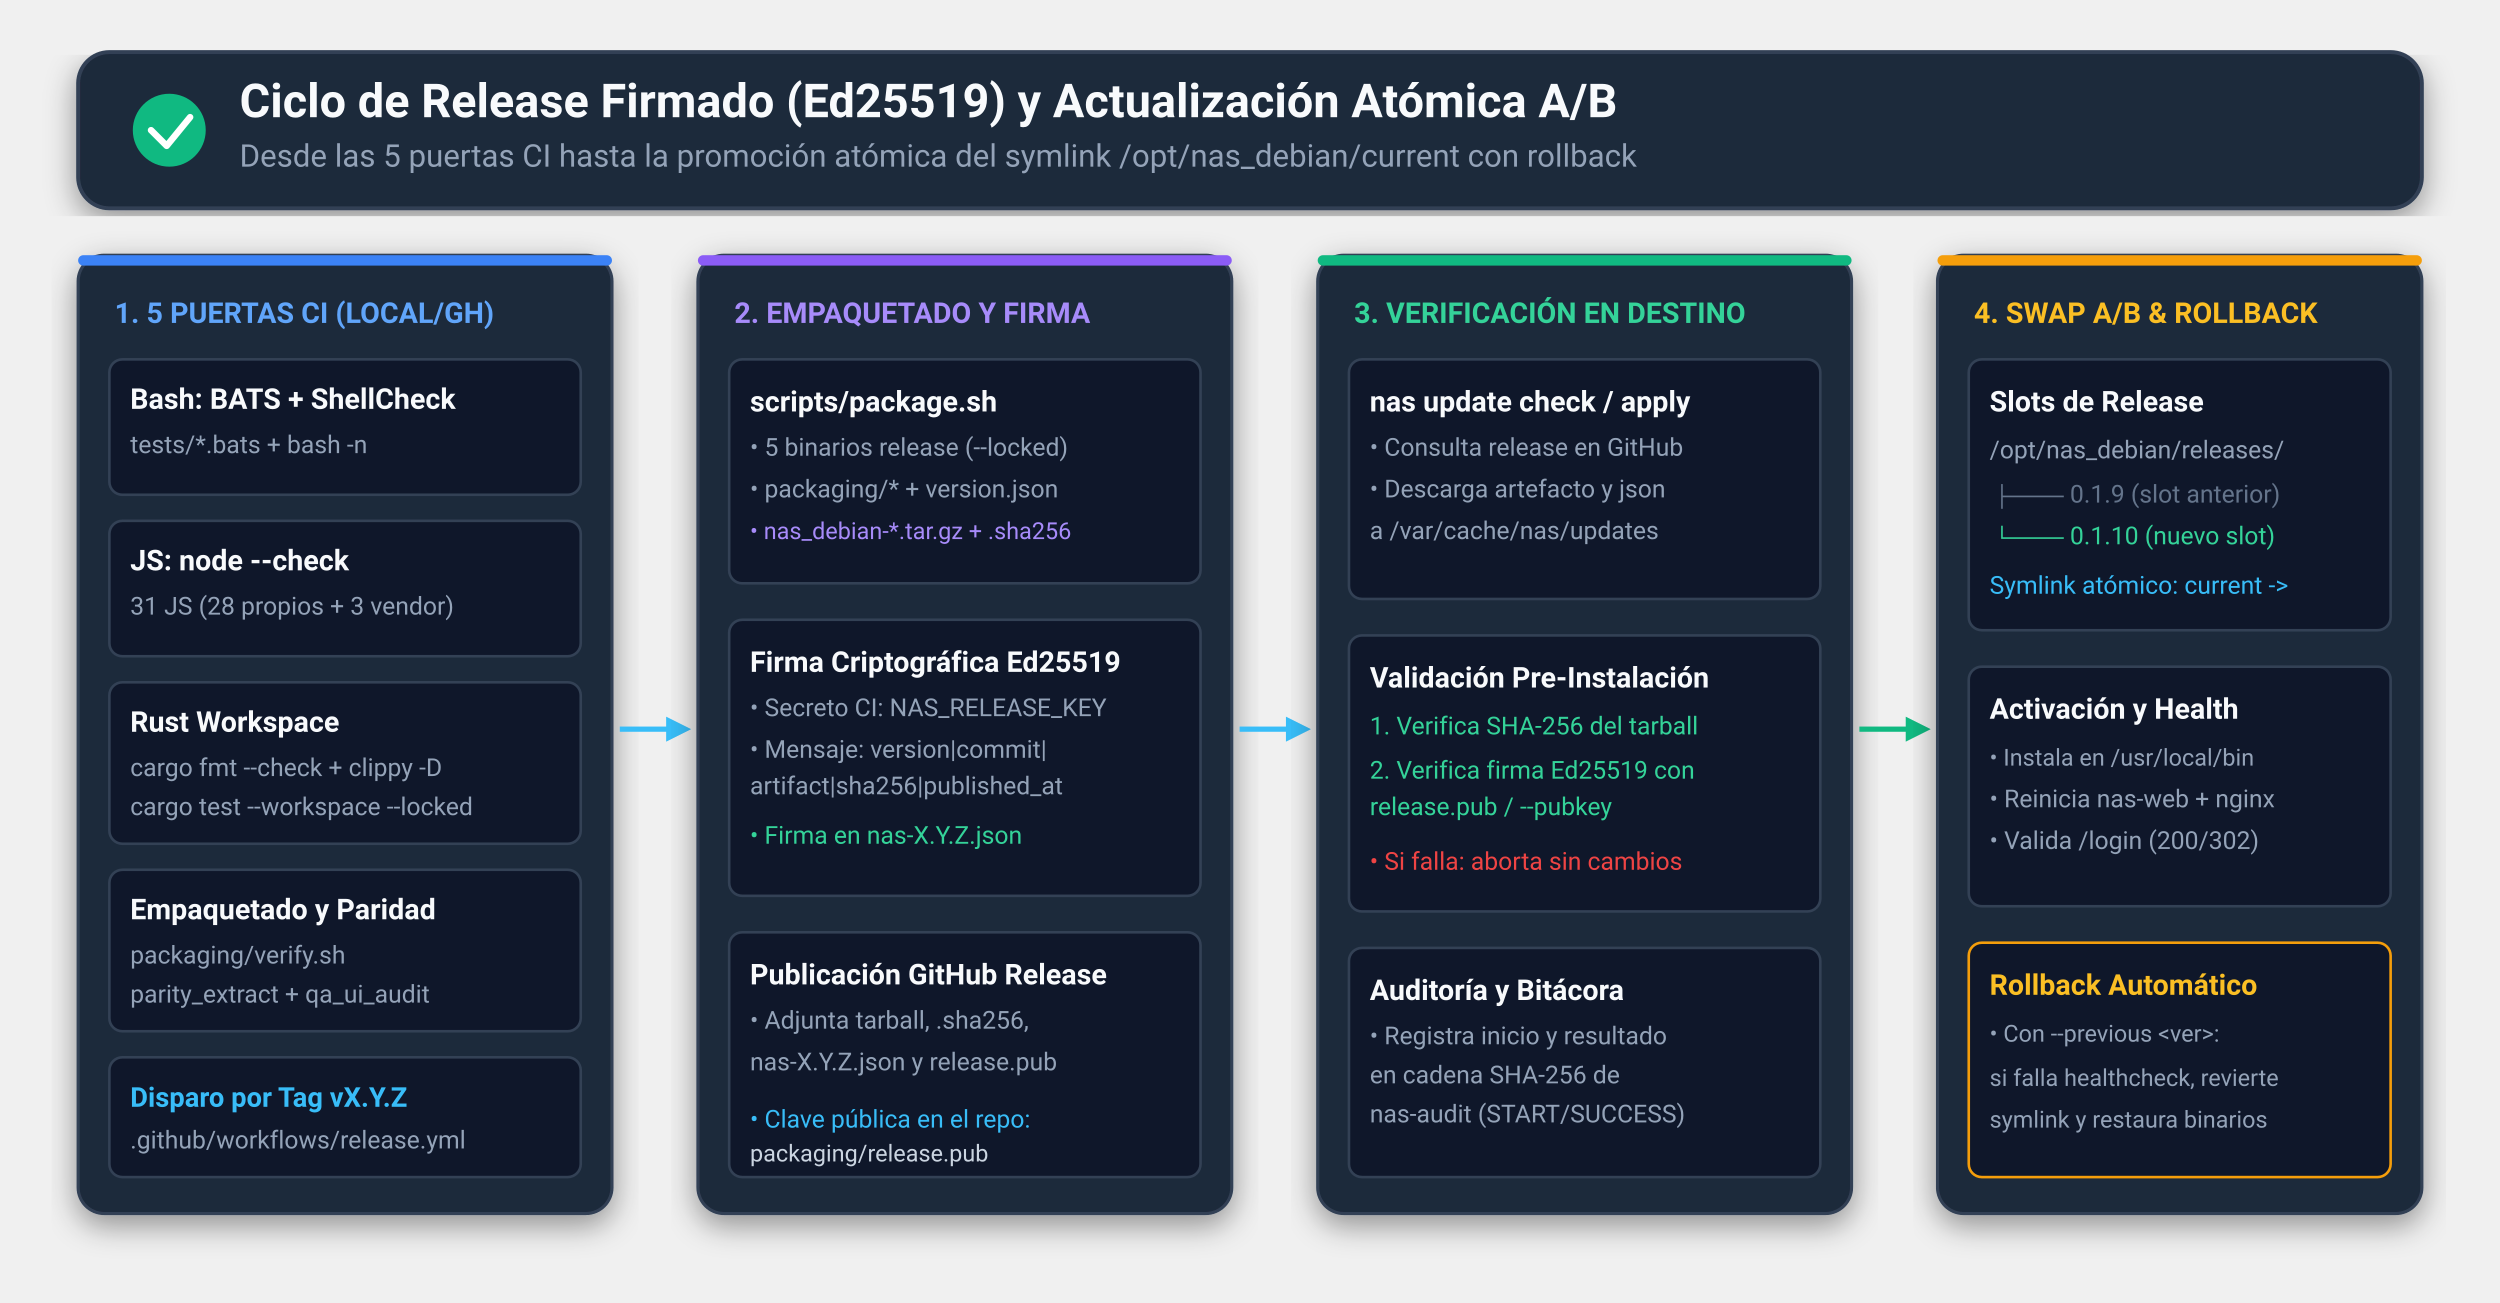
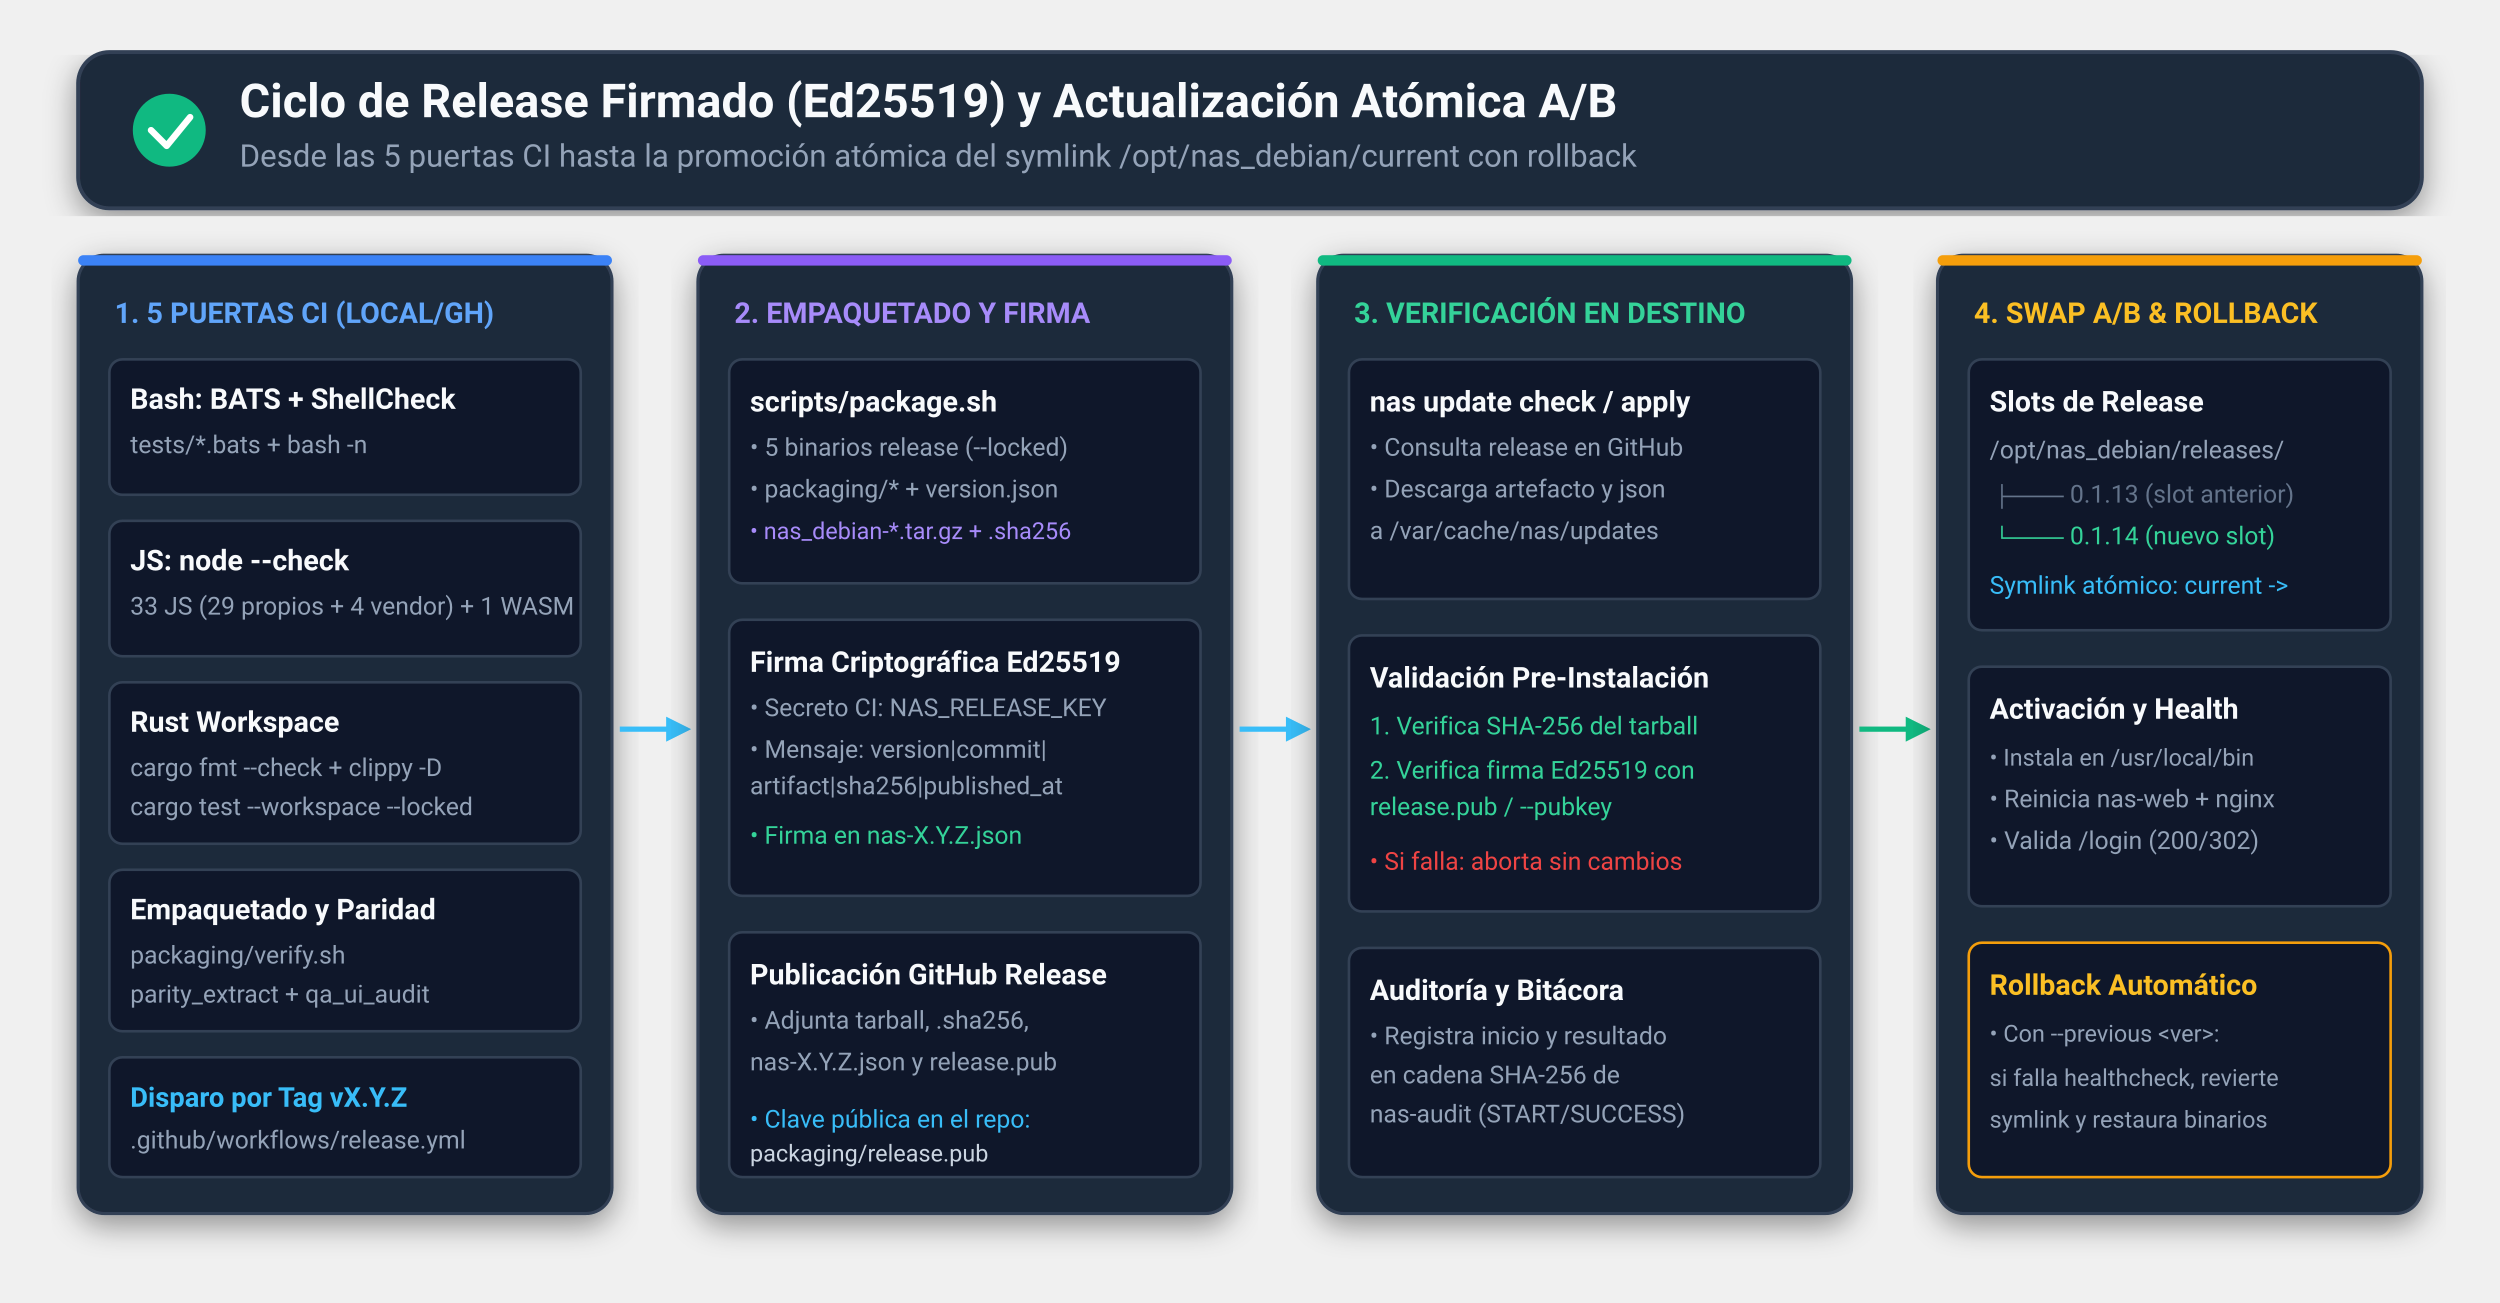
<svg xmlns="http://www.w3.org/2000/svg" viewBox="0 0 960 500" width="100%" height="100%" style="background:#0f172a; font-family:system-ui, -apple-system, 'Segoe UI', Roboto, Helvetica, Arial, sans-serif;">
  <defs>
    <filter id="shadow" x="-5%" y="-5%" width="110%" height="110%">
      <feDropShadow dx="0" dy="4" stdDeviation="6" flood-color="#000000" flood-opacity="0.4" />
    </filter>
    <marker id="arrow" viewBox="0 0 10 10" refX="6" refY="5" markerWidth="6" markerHeight="6" orient="auto-start-reverse">
      <path d="M 0 1 L 8 5 L 0 9 z" fill="#38bdf8" />
    </marker>
    <marker id="arrow-green" viewBox="0 0 10 10" refX="6" refY="5" markerWidth="6" markerHeight="6" orient="auto-start-reverse">
      <path d="M 0 1 L 8 5 L 0 9 z" fill="#10b981" />
    </marker>
    <marker id="arrow-amber" viewBox="0 0 10 10" refX="6" refY="5" markerWidth="6" markerHeight="6" orient="auto-start-reverse">
      <path d="M 0 1 L 8 5 L 0 9 z" fill="#f59e0b" />
    </marker>
  </defs>
  <rect x="30" y="20" width="900" height="60" rx="12" fill="#1e293b" stroke="#334155" stroke-width="1.5" filter="url(#shadow)" />
  <circle cx="65" cy="50" r="14" fill="#10b981" />
  <path d="M58 50 L64 56 L73 45" fill="none" stroke="#ffffff" stroke-width="2.5" stroke-linecap="round" stroke-linejoin="round" />
  <text x="92" y="45" fill="#f8fafc" font-size="18" font-weight="700">Ciclo de Release Firmado (Ed25519) y Actualización Atómica A/B</text>
  <text x="92" y="64" fill="#94a3b8" font-size="12">Desde las 5 puertas CI hasta la promoción atómica del symlink /opt/nas_debian/current con rollback</text>
  <g transform="translate(30, 98)">
    <rect width="205" height="368" rx="10" fill="#1e293b" stroke="#334155" stroke-width="1.2" filter="url(#shadow)" />
    <rect x="0" y="0" width="205" height="4" rx="2" fill="#3b82f6" />
    <text x="14" y="26" fill="#60a5fa" font-size="11" font-weight="700">1. 5 PUERTAS CI (LOCAL/GH)</text>
    <rect x="12" y="40" width="181" height="52" rx="5" fill="#0f172a" stroke="#334155" stroke-width="1" />
    <text x="20" y="59" fill="#f8fafc" font-size="11" font-weight="600">Bash: BATS + ShellCheck</text>
    <text x="20" y="76" fill="#94a3b8" font-size="9.5">tests/*.bats + bash -n</text>
    <rect x="12" y="102" width="181" height="52" rx="5" fill="#0f172a" stroke="#334155" stroke-width="1" />
    <text x="20" y="121" fill="#f8fafc" font-size="11" font-weight="600">JS: node --check</text>
-     <text x="20" y="138" fill="#94a3b8" font-size="9.5">31 JS (28 propios + 3 vendor)</text>
+     <text x="20" y="138" fill="#94a3b8" font-size="9.5">33 JS (29 propios + 4 vendor) + 1 WASM</text>
    <rect x="12" y="164" width="181" height="62" rx="5" fill="#0f172a" stroke="#334155" stroke-width="1" />
    <text x="20" y="183" fill="#f8fafc" font-size="11" font-weight="600">Rust Workspace</text>
    <text x="20" y="200" fill="#94a3b8" font-size="9.5">cargo fmt --check + clippy -D</text>
    <text x="20" y="215" fill="#94a3b8" font-size="9.5">cargo test --workspace --locked</text>
    <rect x="12" y="236" width="181" height="62" rx="5" fill="#0f172a" stroke="#334155" stroke-width="1" />
    <text x="20" y="255" fill="#f8fafc" font-size="11" font-weight="600">Empaquetado y Paridad</text>
    <text x="20" y="272" fill="#94a3b8" font-size="9.5">packaging/verify.sh</text>
    <text x="20" y="287" fill="#94a3b8" font-size="9.5">parity_extract + qa_ui_audit</text>
    <rect x="12" y="308" width="181" height="46" rx="5" fill="#0f172a" stroke="#334155" stroke-width="1" />
    <text x="20" y="327" fill="#38bdf8" font-size="10.5" font-weight="600">Disparo por Tag vX.Y.Z</text>
    <text x="20" y="343" fill="#94a3b8" font-size="9.5">.github/workflows/release.yml</text>
  </g>
  <line x1="238" y1="280" x2="263" y2="280" stroke="#38bdf8" stroke-width="2" marker-end="url(#arrow)" />
  <g transform="translate(268, 98)">
    <rect width="205" height="368" rx="10" fill="#1e293b" stroke="#334155" stroke-width="1.2" filter="url(#shadow)" />
    <rect x="0" y="0" width="205" height="4" rx="2" fill="#8b5cf6" />
    <text x="14" y="26" fill="#a78bfa" font-size="11" font-weight="700">2. EMPAQUETADO Y FIRMA</text>
    <rect x="12" y="40" width="181" height="86" rx="5" fill="#0f172a" stroke="#334155" stroke-width="1" />
    <text x="20" y="60" fill="#f8fafc" font-size="11" font-weight="600">scripts/package.sh</text>
    <text x="20" y="77" fill="#94a3b8" font-size="9.5">• 5 binarios release (--locked)</text>
    <text x="20" y="93" fill="#94a3b8" font-size="9.5">• packaging/* + version.json</text>
    <text x="20" y="109" fill="#a78bfa" font-size="9">• nas_debian-*.tar.gz + .sha256</text>
    <rect x="12" y="140" width="181" height="106" rx="5" fill="#0f172a" stroke="#334155" stroke-width="1" />
    <text x="20" y="160" fill="#f8fafc" font-size="11" font-weight="600">Firma Criptográfica Ed25519</text>
    <text x="20" y="177" fill="#94a3b8" font-size="9.5">• Secreto CI: NAS_RELEASE_KEY</text>
    <text x="20" y="193" fill="#94a3b8" font-size="9.5">• Mensaje: version|commit|</text>
    <text x="20" y="207" fill="#94a3b8" font-size="9.5">  artifact|sha256|published_at</text>
    <text x="20" y="226" fill="#34d399" font-size="9.5">• Firma en nas-X.Y.Z.json</text>
    <rect x="12" y="260" width="181" height="94" rx="5" fill="#0f172a" stroke="#334155" stroke-width="1" />
    <text x="20" y="280" fill="#f8fafc" font-size="11" font-weight="600">Publicación GitHub Release</text>
    <text x="20" y="297" fill="#94a3b8" font-size="9.5">• Adjunta tarball, .sha256,</text>
    <text x="20" y="313" fill="#94a3b8" font-size="9.5">  nas-X.Y.Z.json y release.pub</text>
    <text x="20" y="335" fill="#38bdf8" font-size="9.5">• Clave pública en el repo:</text>
    <text x="20" y="348" fill="#cbd5e1" font-size="9">  packaging/release.pub</text>
  </g>
  <line x1="476" y1="280" x2="501" y2="280" stroke="#38bdf8" stroke-width="2" marker-end="url(#arrow)" />
  <g transform="translate(506, 98)">
    <rect width="205" height="368" rx="10" fill="#1e293b" stroke="#334155" stroke-width="1.2" filter="url(#shadow)" />
    <rect x="0" y="0" width="205" height="4" rx="2" fill="#10b981" />
    <text x="14" y="26" fill="#34d399" font-size="11" font-weight="700">3. VERIFICACIÓN EN DESTINO</text>
    <rect x="12" y="40" width="181" height="92" rx="5" fill="#0f172a" stroke="#334155" stroke-width="1" />
    <text x="20" y="60" fill="#f8fafc" font-size="11" font-weight="600">nas update check / apply</text>
    <text x="20" y="77" fill="#94a3b8" font-size="9.5">• Consulta release en GitHub</text>
    <text x="20" y="93" fill="#94a3b8" font-size="9.5">• Descarga artefacto y json</text>
    <text x="20" y="109" fill="#94a3b8" font-size="9.5">  a /var/cache/nas/updates</text>
    <rect x="12" y="146" width="181" height="106" rx="5" fill="#0f172a" stroke="#334155" stroke-width="1" />
    <text x="20" y="166" fill="#f8fafc" font-size="11" font-weight="600">Validación Pre-Instalación</text>
    <text x="20" y="184" fill="#34d399" font-size="9.5">1. Verifica SHA-256 del tarball</text>
    <text x="20" y="201" fill="#34d399" font-size="9.5">2. Verifica firma Ed25519 con</text>
    <text x="20" y="215" fill="#34d399" font-size="9.5">   release.pub / --pubkey</text>
    <text x="20" y="236" fill="#ef4444" font-size="9.5">• Si falla: aborta sin cambios</text>
    <rect x="12" y="266" width="181" height="88" rx="5" fill="#0f172a" stroke="#334155" stroke-width="1" />
    <text x="20" y="286" fill="#f8fafc" font-size="11" font-weight="600">Auditoría y Bitácora</text>
    <text x="20" y="303" fill="#94a3b8" font-size="9.5">• Registra inicio y resultado</text>
    <text x="20" y="318" fill="#94a3b8" font-size="9.5">  en cadena SHA-256 de</text>
    <text x="20" y="333" fill="#94a3b8" font-size="9.5">  nas-audit (START/SUCCESS)</text>
  </g>
  <line x1="714" y1="280" x2="739" y2="280" stroke="#10b981" stroke-width="2" marker-end="url(#arrow-green)" />
  <g transform="translate(744, 98)">
    <rect width="186" height="368" rx="10" fill="#1e293b" stroke="#334155" stroke-width="1.2" filter="url(#shadow)" />
    <rect x="0" y="0" width="186" height="4" rx="2" fill="#f59e0b" />
    <text x="14" y="26" fill="#fbbf24" font-size="11" font-weight="700">4. SWAP A/B &amp; ROLLBACK</text>
    <rect x="12" y="40" width="162" height="104" rx="5" fill="#0f172a" stroke="#334155" stroke-width="1" />
    <text x="20" y="60" fill="#f8fafc" font-size="11" font-weight="600">Slots de Release</text>
    <text x="20" y="78" fill="#94a3b8" font-size="9.5">/opt/nas_debian/releases/</text>
-     <text x="20" y="95" fill="#64748b" font-size="9.5">  ├── 0.1.9 (slot anterior)</text>
-     <text x="20" y="111" fill="#34d399" font-size="9.5">  └── 0.1.10 (nuevo slot)</text>
+     <text x="20" y="95" fill="#64748b" font-size="9.5">  ├── 0.1.13 (slot anterior)</text>
+     <text x="20" y="111" fill="#34d399" font-size="9.5">  └── 0.1.14 (nuevo slot)</text>
    <text x="20" y="130" fill="#38bdf8" font-size="9.5">Symlink atómico: current -&gt;</text>
    <rect x="12" y="158" width="162" height="92" rx="5" fill="#0f172a" stroke="#334155" stroke-width="1" />
    <text x="20" y="178" fill="#f8fafc" font-size="11" font-weight="600">Activación y Health</text>
    <text x="20" y="196" fill="#94a3b8" font-size="9">• Instala en /usr/local/bin</text>
    <text x="20" y="212" fill="#94a3b8" font-size="9.5">• Reinicia nas-web + nginx</text>
    <text x="20" y="228" fill="#94a3b8" font-size="9.5">• Valida /login (200/302)</text>
    <rect x="12" y="264" width="162" height="90" rx="5" fill="#0f172a" stroke="#f59e0b" stroke-width="1" />
    <text x="20" y="284" fill="#fbbf24" font-size="11" font-weight="600">Rollback Automático</text>
    <text x="20" y="302" fill="#94a3b8" font-size="9">• Con --previous &lt;ver&gt;:</text>
    <text x="20" y="319" fill="#94a3b8" font-size="9">  si falla healthcheck, revierte</text>
    <text x="20" y="335" fill="#94a3b8" font-size="9">  symlink y restaura binarios</text>
  </g>
</svg>
